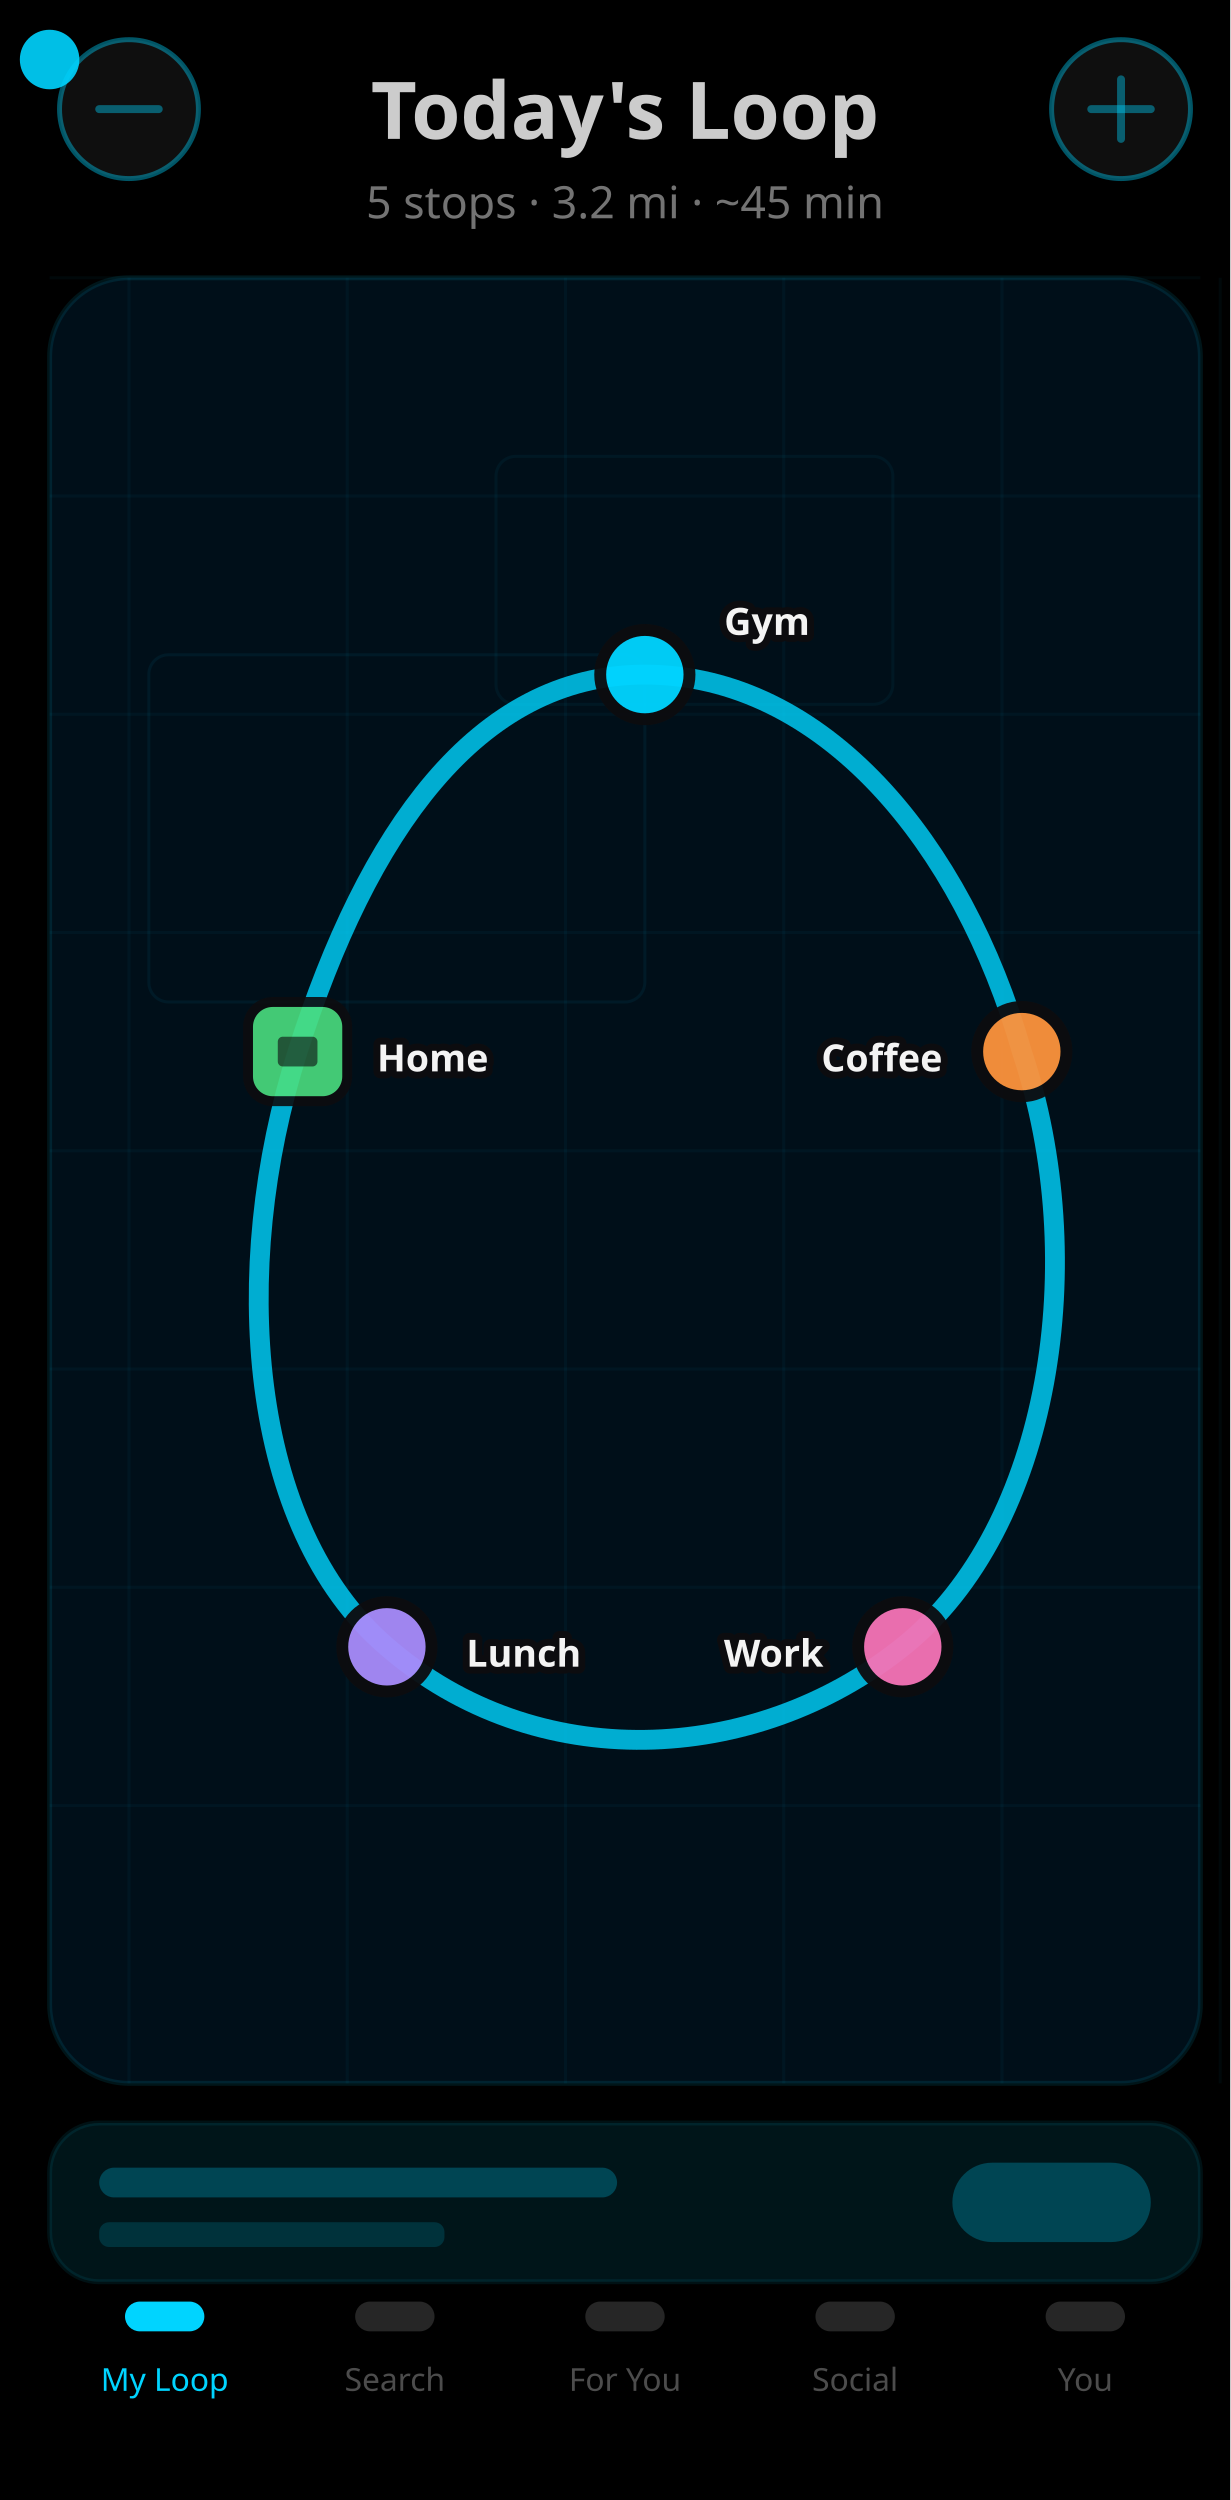
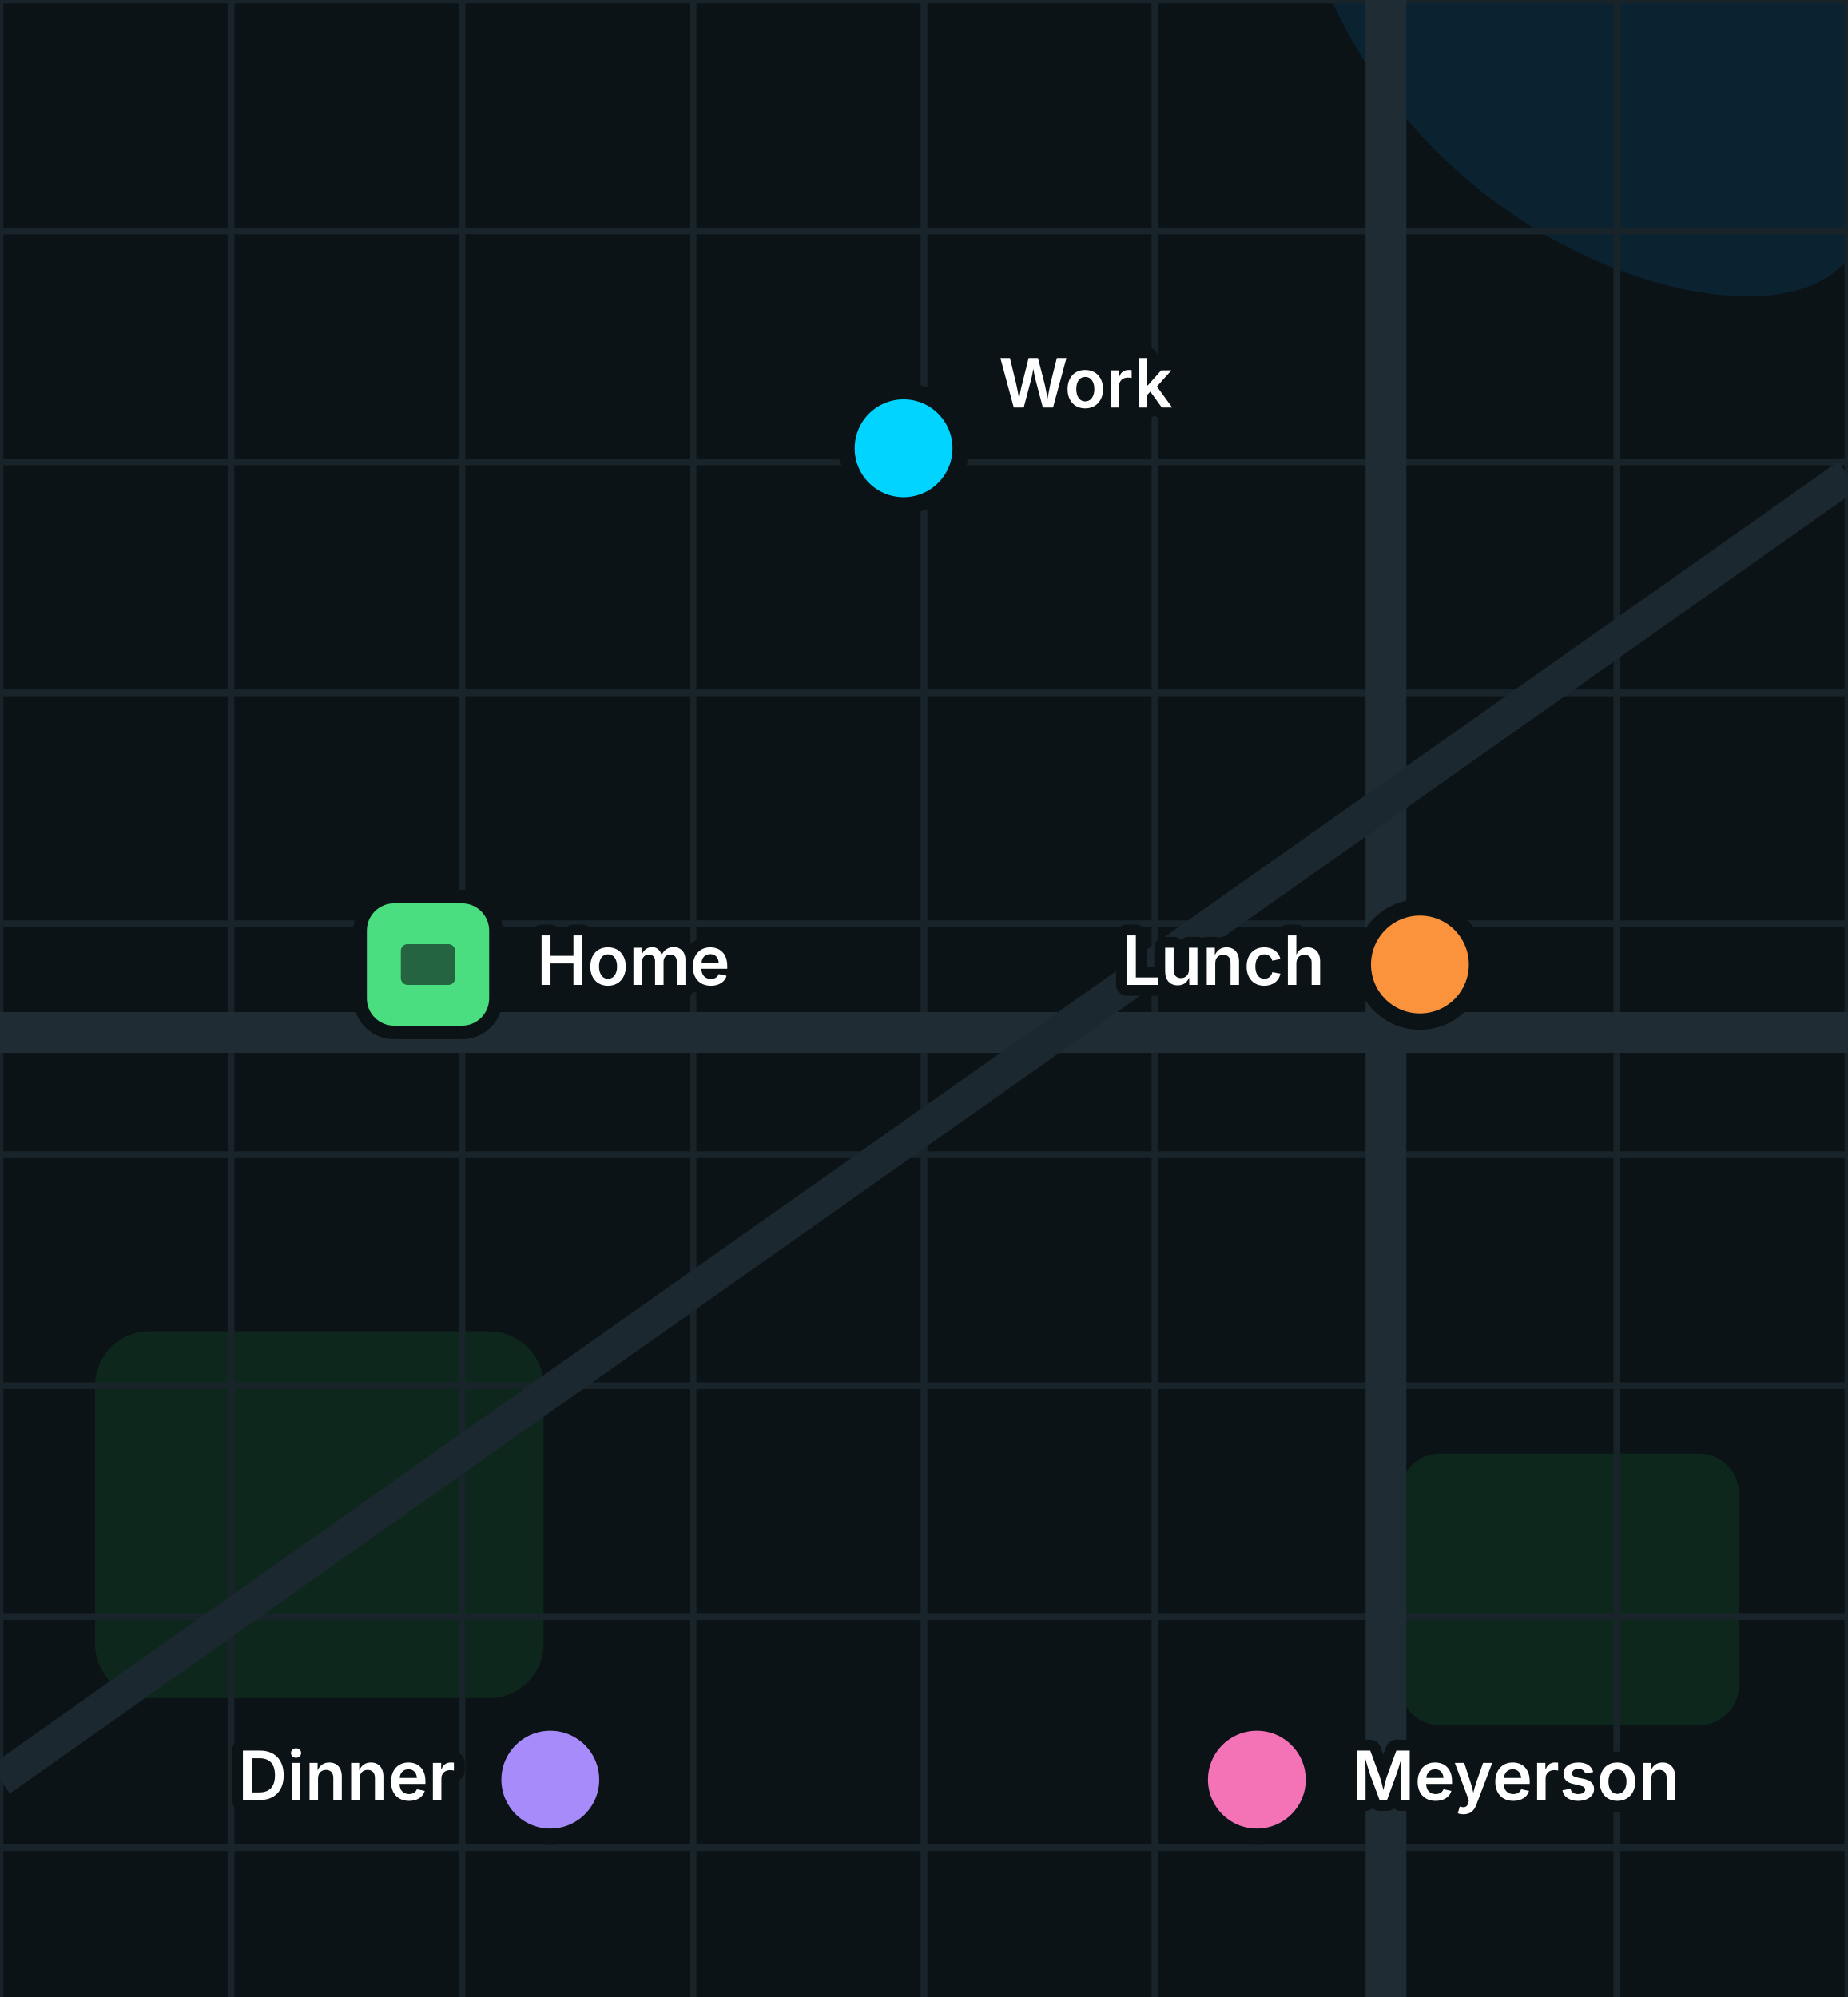
- <svg xmlns="http://www.w3.org/2000/svg" width="124" height="252" viewBox="3 15 124 252" role="img" aria-label="Today's Loop: a route from home, through the day's stops, and back.">
-   <rect x="3" y="15" width="124" height="252" fill="#000" />
-   <defs>
-     <linearGradient id="pill-grad-cyan" x1="0" y1="0" x2="1" y2="0">
-       <stop offset="0%" stop-color="#00D4FF" />
-       <stop offset="100%" stop-color="#0EA5E9" />
-     </linearGradient>
-     <linearGradient id="pill-grad-green" x1="0" y1="0" x2="1" y2="0">
-       <stop offset="0%" stop-color="#4ADE80" />
-       <stop offset="100%" stop-color="#22C55E" />
-     </linearGradient>
-     <linearGradient id="pill-grad-pink" x1="0" y1="0" x2="1" y2="0">
-       <stop offset="0%" stop-color="#F472B6" />
-       <stop offset="100%" stop-color="#EC4899" />
-     </linearGradient>
-     <linearGradient id="pill-grad-orange" x1="0" y1="0" x2="1" y2="0">
-       <stop offset="0%" stop-color="#FB923C" />
-       <stop offset="100%" stop-color="#F97316" />
-     </linearGradient>
-   </defs>
-   <g transform="translate(8, 21)">
-     <g>
-       <g>
-         <circle cx="8" cy="5" r="7" fill="rgba(255,255,255,0.06)" stroke="rgba(0,212,255,0.4)" stroke-width="0.5" />
-         <line x1="5" y1="5" x2="11" y2="5" stroke="rgba(0,212,255,0.4)" stroke-width="0.8" stroke-linecap="round" />
-         <circle cx="108" cy="5" r="7" fill="rgba(255,255,255,0.06)" stroke="rgba(0,212,255,0.4)" stroke-width="0.5" />
-         <line x1="105" y1="5" x2="111" y2="5" stroke="rgba(0,212,255,0.4)" stroke-width="0.8" stroke-linecap="round" />
-         <line x1="108" y1="2" x2="108" y2="8" stroke="rgba(0,212,255,0.4)" stroke-width="0.8" stroke-linecap="round" />
-       </g>
-       <text x="58" y="8" text-anchor="middle" fill="rgba(255,255,255,0.8)" font-size="8" font-weight="600" font-family="system-ui">Today's Loop</text>
-       <text x="58" y="16" text-anchor="middle" fill="rgba(255,255,255,0.45)" font-size="4.5" font-family="system-ui">5 stops · 3.2 mi · ~45 min</text>
-       <rect x="0" y="22" width="116" height="182" rx="8" fill="rgba(0,30,50,0.5)" stroke="rgba(0,212,255,0.1)" stroke-width="0.5" />
-       <line x1="0" y1="22" x2="116" y2="22" stroke="rgba(0,212,255,0.04)" stroke-width="0.3" />
-       <line x1="0" y1="44" x2="116" y2="44" stroke="rgba(0,212,255,0.04)" stroke-width="0.3" />
-       <line x1="0" y1="66" x2="116" y2="66" stroke="rgba(0,212,255,0.04)" stroke-width="0.3" />
-       <line x1="0" y1="88" x2="116" y2="88" stroke="rgba(0,212,255,0.04)" stroke-width="0.3" />
-       <line x1="0" y1="110" x2="116" y2="110" stroke="rgba(0,212,255,0.04)" stroke-width="0.3" />
-       <line x1="0" y1="132" x2="116" y2="132" stroke="rgba(0,212,255,0.04)" stroke-width="0.3" />
-       <line x1="0" y1="154" x2="116" y2="154" stroke="rgba(0,212,255,0.04)" stroke-width="0.3" />
-       <line x1="0" y1="176" x2="116" y2="176" stroke="rgba(0,212,255,0.04)" stroke-width="0.3" />
-       <line x1="8" y1="22" x2="8" y2="204" stroke="rgba(0,212,255,0.04)" stroke-width="0.3" />
-       <line x1="30" y1="22" x2="30" y2="204" stroke="rgba(0,212,255,0.04)" stroke-width="0.3" />
-       <line x1="52" y1="22" x2="52" y2="204" stroke="rgba(0,212,255,0.04)" stroke-width="0.3" />
-       <line x1="74" y1="22" x2="74" y2="204" stroke="rgba(0,212,255,0.04)" stroke-width="0.3" />
-       <line x1="96" y1="22" x2="96" y2="204" stroke="rgba(0,212,255,0.04)" stroke-width="0.3" />
-       <line x1="118" y1="22" x2="118" y2="204" stroke="rgba(0,212,255,0.04)" stroke-width="0.3" />
-       <rect x="10" y="60" width="50" height="35" rx="2" fill="none" stroke="rgba(0,212,255,0.06)" stroke-width="0.3" />
-       <rect x="45" y="40" width="40" height="25" rx="2" fill="none" stroke="rgba(0,212,255,0.05)" stroke-width="0.3" />
-       <path d="M 25 100 C 32 78, 43 62, 60 62 C 78 62, 92 79, 98 100 C 105 121, 101 148, 86 160 C 71 172, 49 173, 34 160 C 20 148, 18 122, 25 100 Z" fill="none" stroke="#00D4FF" stroke-width="2" stroke-linecap="round" stroke-linejoin="round" opacity="0.8">
-         <animate attributeName="stroke-dasharray" values="0 1000;400 1000" dur="2s" fill="freeze" />
-         <animate attributeName="opacity" values="0.4;0.8" dur="1.5s" fill="freeze" />
-       </path>
-       <circle r="3" fill="#00D4FF" opacity="0.9">
-         <animateMotion dur="9s" repeatCount="indefinite" path="M 25 100 C 32 78, 43 62, 60 62 C 78 62, 92 79, 98 100 C 105 121, 101 148, 86 160 C 71 172, 49 173, 34 160 C 20 148, 18 122, 25 100 Z" />
-         <animate attributeName="opacity" values="0.6;1;0.6" dur="2.5s" repeatCount="indefinite" />
-       </circle>
-       <g>
-         <rect x="20" y="95" width="10" height="10" rx="2.5" fill="#4ADE80" opacity="0.9" stroke="#0c0c0f" stroke-width="1" />
-         <rect x="23" y="98.5" width="4" height="3" rx="0.5" fill="#0c0c0f" opacity="0.6" />
-         <text x="33" y="102" text-anchor="start" stroke="#0c0c0f" stroke-width="1.4" stroke-linejoin="round" paint-order="stroke" fill="rgba(255,255,255,0.95)" font-size="3.8" font-weight="600" font-family="system-ui">Home</text>
-       </g>
-       <g>
-         <circle cx="60" cy="62" r="8" fill="#00D4FF" opacity="0">
-           <animate attributeName="opacity" values="0;0.15;0" dur="3s" begin="0.4s" repeatCount="indefinite" />
-           <animate attributeName="r" values="5;10" dur="3s" begin="0.4s" repeatCount="indefinite" />
-         </circle>
-         <circle cx="60" cy="62" r="4.5" fill="#00D4FF" stroke="#0c0c0f" stroke-width="1.2" opacity="0.95" />
-         <text x="68" y="58" text-anchor="start" stroke="#0c0c0f" stroke-width="1.4" stroke-linejoin="round" paint-order="stroke" fill="rgba(255,255,255,0.95)" font-size="3.8" font-weight="600" font-family="system-ui">Gym</text>
-       </g>
-       <g>
-         <circle cx="98" cy="100" r="8" fill="#FB923C" opacity="0">
-           <animate attributeName="opacity" values="0;0.15;0" dur="3s" begin="0.8s" repeatCount="indefinite" />
-           <animate attributeName="r" values="5;10" dur="3s" begin="0.8s" repeatCount="indefinite" />
-         </circle>
-         <circle cx="98" cy="100" r="4.5" fill="#FB923C" stroke="#0c0c0f" stroke-width="1.2" opacity="0.95" />
-         <text x="90" y="102" text-anchor="end" stroke="#0c0c0f" stroke-width="1.4" stroke-linejoin="round" paint-order="stroke" fill="rgba(255,255,255,0.95)" font-size="3.8" font-weight="600" font-family="system-ui">Coffee</text>
-       </g>
-       <g>
-         <circle cx="86" cy="160" r="8" fill="#F472B6" opacity="0">
-           <animate attributeName="opacity" values="0;0.15;0" dur="3s" begin="1.2s" repeatCount="indefinite" />
-           <animate attributeName="r" values="5;10" dur="3s" begin="1.2s" repeatCount="indefinite" />
-         </circle>
-         <circle cx="86" cy="160" r="4.5" fill="#F472B6" stroke="#0c0c0f" stroke-width="1.2" opacity="0.95" />
-         <text x="78" y="162" text-anchor="end" stroke="#0c0c0f" stroke-width="1.4" stroke-linejoin="round" paint-order="stroke" fill="rgba(255,255,255,0.95)" font-size="3.8" font-weight="600" font-family="system-ui">Work</text>
-       </g>
-       <g>
-         <circle cx="34" cy="160" r="8" fill="#A78BFA" opacity="0">
-           <animate attributeName="opacity" values="0;0.15;0" dur="3s" begin="1.6s" repeatCount="indefinite" />
-           <animate attributeName="r" values="5;10" dur="3s" begin="1.6s" repeatCount="indefinite" />
-         </circle>
-         <circle cx="34" cy="160" r="4.5" fill="#A78BFA" stroke="#0c0c0f" stroke-width="1.2" opacity="0.95" />
-         <text x="42" y="162" text-anchor="start" stroke="#0c0c0f" stroke-width="1.4" stroke-linejoin="round" paint-order="stroke" fill="rgba(255,255,255,0.95)" font-size="3.8" font-weight="600" font-family="system-ui">Lunch</text>
-       </g>
-       <g transform="translate(0, 208)">
-         <rect x="0" y="0" width="116" height="16" rx="5" fill="rgba(0,212,255,0.1)" stroke="rgba(0,212,255,0.08)" stroke-width="0.5" />
-         <rect x="5" y="4.5" width="52.2" height="3" rx="1.5" fill="rgba(0,212,255,0.5)" opacity="0.5" />
-         <rect x="5" y="10" width="34.8" height="2.5" rx="1" fill="rgba(0,212,255,0.5)" opacity="0.3" />
-         <rect x="91" y="4" width="20" height="8" rx="4" fill="#00D4FF" opacity="0.25" />
-       </g>
-       <g transform="translate(0, 226)">
-         <g>
-           <rect x="7.6" y="0" width="8" height="3" rx="1.5" fill="#00D4FF" />
-           <text x="11.6" y="9" text-anchor="middle" fill="#00D4FF" font-size="3.2" font-family="system-ui">My Loop</text>
-         </g>
-         <g>
-           <rect x="30.8" y="0" width="8" height="3" rx="1.5" fill="rgba(255,255,255,0.15)" />
-           <text x="34.8" y="9" text-anchor="middle" fill="rgba(255,255,255,0.3)" font-size="3.2" font-family="system-ui">Search</text>
-         </g>
-         <g>
-           <rect x="54" y="0" width="8" height="3" rx="1.5" fill="rgba(255,255,255,0.15)" />
-           <text x="58" y="9" text-anchor="middle" fill="rgba(255,255,255,0.3)" font-size="3.2" font-family="system-ui">For You</text>
-         </g>
-         <g>
-           <rect x="77.2" y="0" width="8" height="3" rx="1.5" fill="rgba(255,255,255,0.15)" />
-           <text x="81.2" y="9" text-anchor="middle" fill="rgba(255,255,255,0.3)" font-size="3.2" font-family="system-ui">Social</text>
-         </g>
-         <g>
-           <rect x="100.4" y="0" width="8" height="3" rx="1.5" fill="rgba(255,255,255,0.15)" />
-           <text x="104.4" y="9" text-anchor="middle" fill="rgba(255,255,255,0.3)" font-size="3.2" font-family="system-ui">You</text>
-         </g>
-       </g>
-     </g>
+ <svg xmlns="http://www.w3.org/2000/svg" width="272" height="294" viewBox="0 0 272 294" role="img" aria-label="Today's Loop: a route from home, through the day's stops, and back.">
+   <rect width="272" height="294" fill="#0c1317" />
+   <path d="M196 0 C 214 40, 262 52, 272 38 V0 Z" fill="#0b2231" />
+   <rect x="14" y="196" width="66" height="54" rx="8" fill="#0e271d" />
+   <rect x="206" y="214" width="50" height="40" rx="6" fill="#0e271d" />
+   <line x1="0" y1="0" x2="0" y2="294" stroke="#18232a" stroke-width="1" />
+   <line x1="34" y1="0" x2="34" y2="294" stroke="#18232a" stroke-width="1" />
+   <line x1="68" y1="0" x2="68" y2="294" stroke="#18232a" stroke-width="1" />
+   <line x1="102" y1="0" x2="102" y2="294" stroke="#18232a" stroke-width="1" />
+   <line x1="136" y1="0" x2="136" y2="294" stroke="#18232a" stroke-width="1" />
+   <line x1="170" y1="0" x2="170" y2="294" stroke="#18232a" stroke-width="1" />
+   <line x1="204" y1="0" x2="204" y2="294" stroke="#18232a" stroke-width="1" />
+   <line x1="238" y1="0" x2="238" y2="294" stroke="#18232a" stroke-width="1" />
+   <line x1="272" y1="0" x2="272" y2="294" stroke="#18232a" stroke-width="1" />
+   <line x1="0" y1="0" x2="272" y2="0" stroke="#18232a" stroke-width="1" />
+   <line x1="0" y1="34" x2="272" y2="34" stroke="#18232a" stroke-width="1" />
+   <line x1="0" y1="68" x2="272" y2="68" stroke="#18232a" stroke-width="1" />
+   <line x1="0" y1="102" x2="272" y2="102" stroke="#18232a" stroke-width="1" />
+   <line x1="0" y1="136" x2="272" y2="136" stroke="#18232a" stroke-width="1" />
+   <line x1="0" y1="170" x2="272" y2="170" stroke="#18232a" stroke-width="1" />
+   <line x1="0" y1="204" x2="272" y2="204" stroke="#18232a" stroke-width="1" />
+   <line x1="0" y1="238" x2="272" y2="238" stroke="#18232a" stroke-width="1" />
+   <line x1="0" y1="272" x2="272" y2="272" stroke="#18232a" stroke-width="1" />
+   <line x1="0" y1="152" x2="272" y2="152" stroke="#1f2c33" stroke-width="6" />
+   <line x1="204" y1="0" x2="204" y2="294" stroke="#1f2c33" stroke-width="6" />
+   <path d="M0 262 L272 70" stroke="#1c282f" stroke-width="5" />
+   <g transform="translate(13 -58) scale(2)">
+     <path d="M 25 100 C 32 78, 43 62, 60 62 C 78 62, 92 79, 98 100 C 105 121, 101 148, 86 160 C 71 172, 49 173, 34 160 C 20 148, 18 122, 25 100 Z" fill="none" stroke="#00D4FF" stroke-width="1.6" stroke-linecap="round" stroke-dasharray="0 1000" opacity="0.9">
+       <animate attributeName="stroke-dasharray" values="0 1000;400 1000" dur="2s" fill="freeze" />
+     </path>
+     <rect x="20" y="95" width="10" height="10" rx="2.5" fill="#4ADE80" stroke="#0c1317" stroke-width="1" />
+     <rect x="23" y="98.5" width="4" height="3" rx=".5" fill="#0c1317" opacity=".6" />
+     <text x="33" y="101.5" stroke="#0c1317" stroke-width="1.6" stroke-linejoin="round" paint-order="stroke" fill="#fff" font-size="5" font-weight="600" font-family="Inter, -apple-system, Segoe UI, Roboto, sans-serif">Home</text>
+     <circle cx="60" cy="62" r="8" fill="#00D4FF" opacity="0">
+       <animate attributeName="opacity" values="0;0.18;0" dur="3s" begin="0.4s" repeatCount="indefinite" />
+       <animate attributeName="r" values="4.5;10" dur="3s" begin="0.4s" repeatCount="indefinite" />
+     </circle>
+     <circle cx="60" cy="62" r="4.2" fill="#00D4FF" stroke="#0c1317" stroke-width="1.2" />
+     <text x="67" y="59" text-anchor="start" stroke="#0c1317" stroke-width="1.6" stroke-linejoin="round" paint-order="stroke" fill="#fff" font-size="5" font-weight="600" font-family="Inter, -apple-system, Segoe UI, Roboto, sans-serif">Work</text>
+     <circle cx="98" cy="100" r="8" fill="#FB923C" opacity="0">
+       <animate attributeName="opacity" values="0;0.18;0" dur="3s" begin="0.8s" repeatCount="indefinite" />
+       <animate attributeName="r" values="4.5;10" dur="3s" begin="0.8s" repeatCount="indefinite" />
+     </circle>
+     <circle cx="98" cy="100" r="4.2" fill="#FB923C" stroke="#0c1317" stroke-width="1.2" />
+     <text x="91" y="101.5" text-anchor="end" stroke="#0c1317" stroke-width="1.6" stroke-linejoin="round" paint-order="stroke" fill="#fff" font-size="5" font-weight="600" font-family="Inter, -apple-system, Segoe UI, Roboto, sans-serif">Lunch</text>
+     <circle cx="86" cy="160" r="8" fill="#F472B6" opacity="0">
+       <animate attributeName="opacity" values="0;0.18;0" dur="3s" begin="1.2s" repeatCount="indefinite" />
+       <animate attributeName="r" values="4.5;10" dur="3s" begin="1.2s" repeatCount="indefinite" />
+     </circle>
+     <circle cx="86" cy="160" r="4.2" fill="#F472B6" stroke="#0c1317" stroke-width="1.2" />
+     <text x="93" y="161.5" text-anchor="start" stroke="#0c1317" stroke-width="1.6" stroke-linejoin="round" paint-order="stroke" fill="#fff" font-size="5" font-weight="600" font-family="Inter, -apple-system, Segoe UI, Roboto, sans-serif">Meyerson</text>
+     <circle cx="34" cy="160" r="8" fill="#A78BFA" opacity="0">
+       <animate attributeName="opacity" values="0;0.18;0" dur="3s" begin="1.6s" repeatCount="indefinite" />
+       <animate attributeName="r" values="4.5;10" dur="3s" begin="1.6s" repeatCount="indefinite" />
+     </circle>
+     <circle cx="34" cy="160" r="4.2" fill="#A78BFA" stroke="#0c1317" stroke-width="1.2" />
+     <text x="27" y="161.5" text-anchor="end" stroke="#0c1317" stroke-width="1.6" stroke-linejoin="round" paint-order="stroke" fill="#fff" font-size="5" font-weight="600" font-family="Inter, -apple-system, Segoe UI, Roboto, sans-serif">Dinner</text>
+     <circle r="2.6" fill="#fff">
+       <animateMotion dur="9s" repeatCount="indefinite" path="M 25 100 C 32 78, 43 62, 60 62 C 78 62, 92 79, 98 100 C 105 121, 101 148, 86 160 C 71 172, 49 173, 34 160 C 20 148, 18 122, 25 100 Z" />
+     </circle>
  </g>
</svg>
